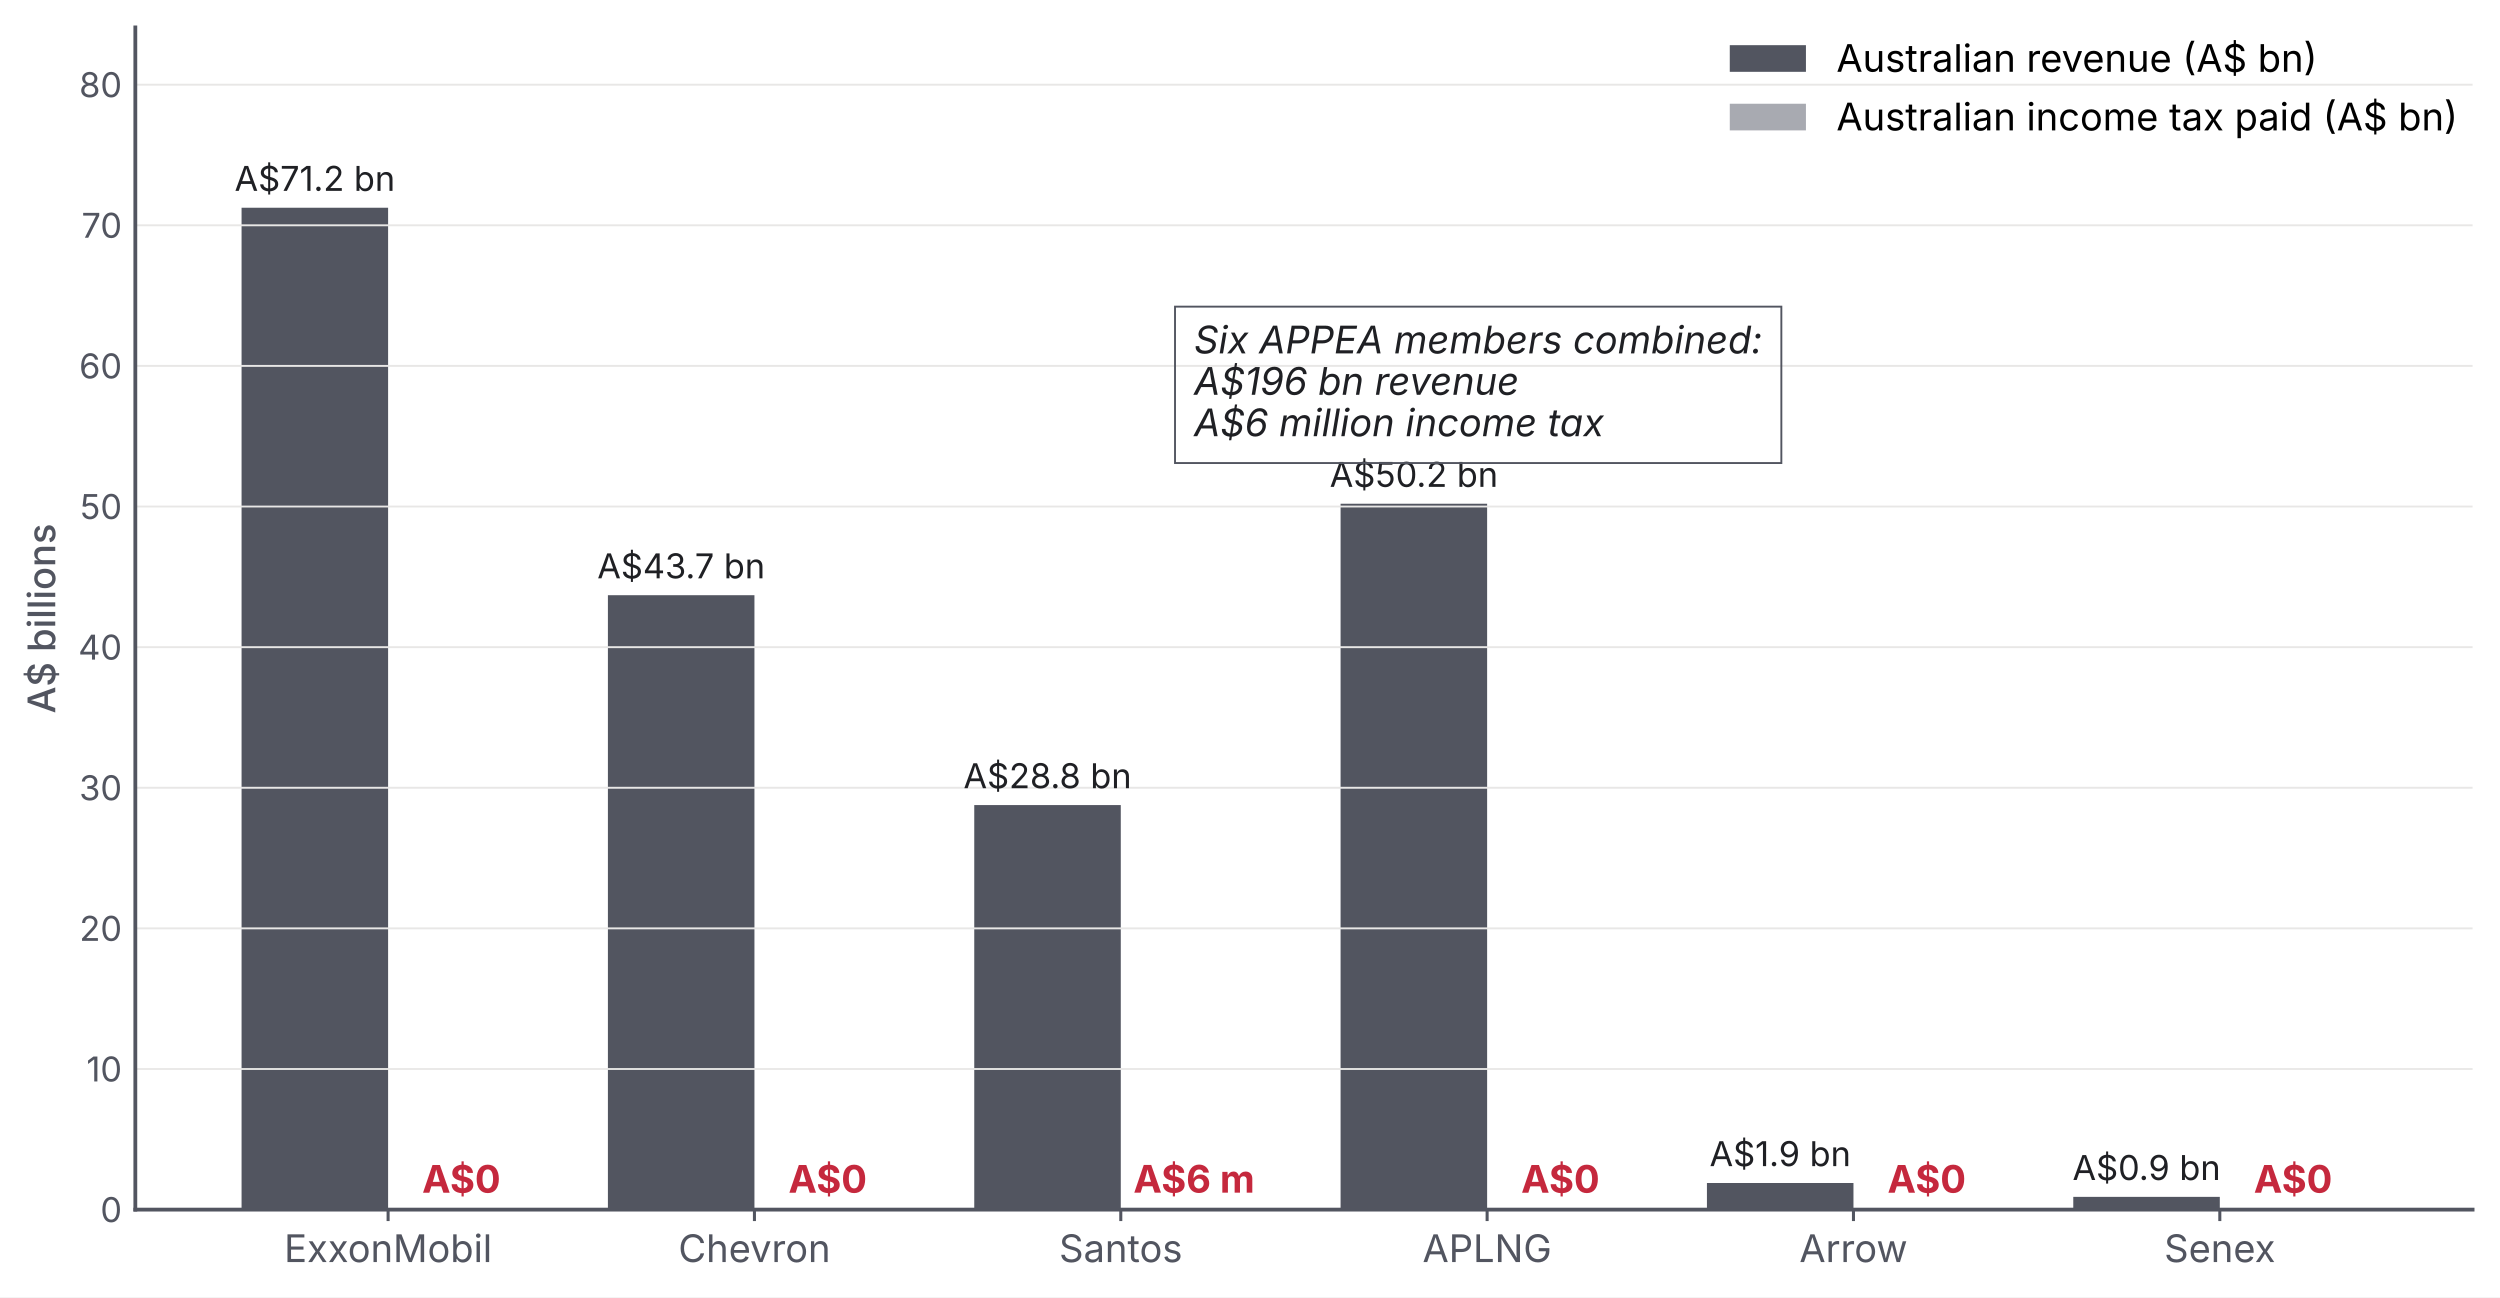
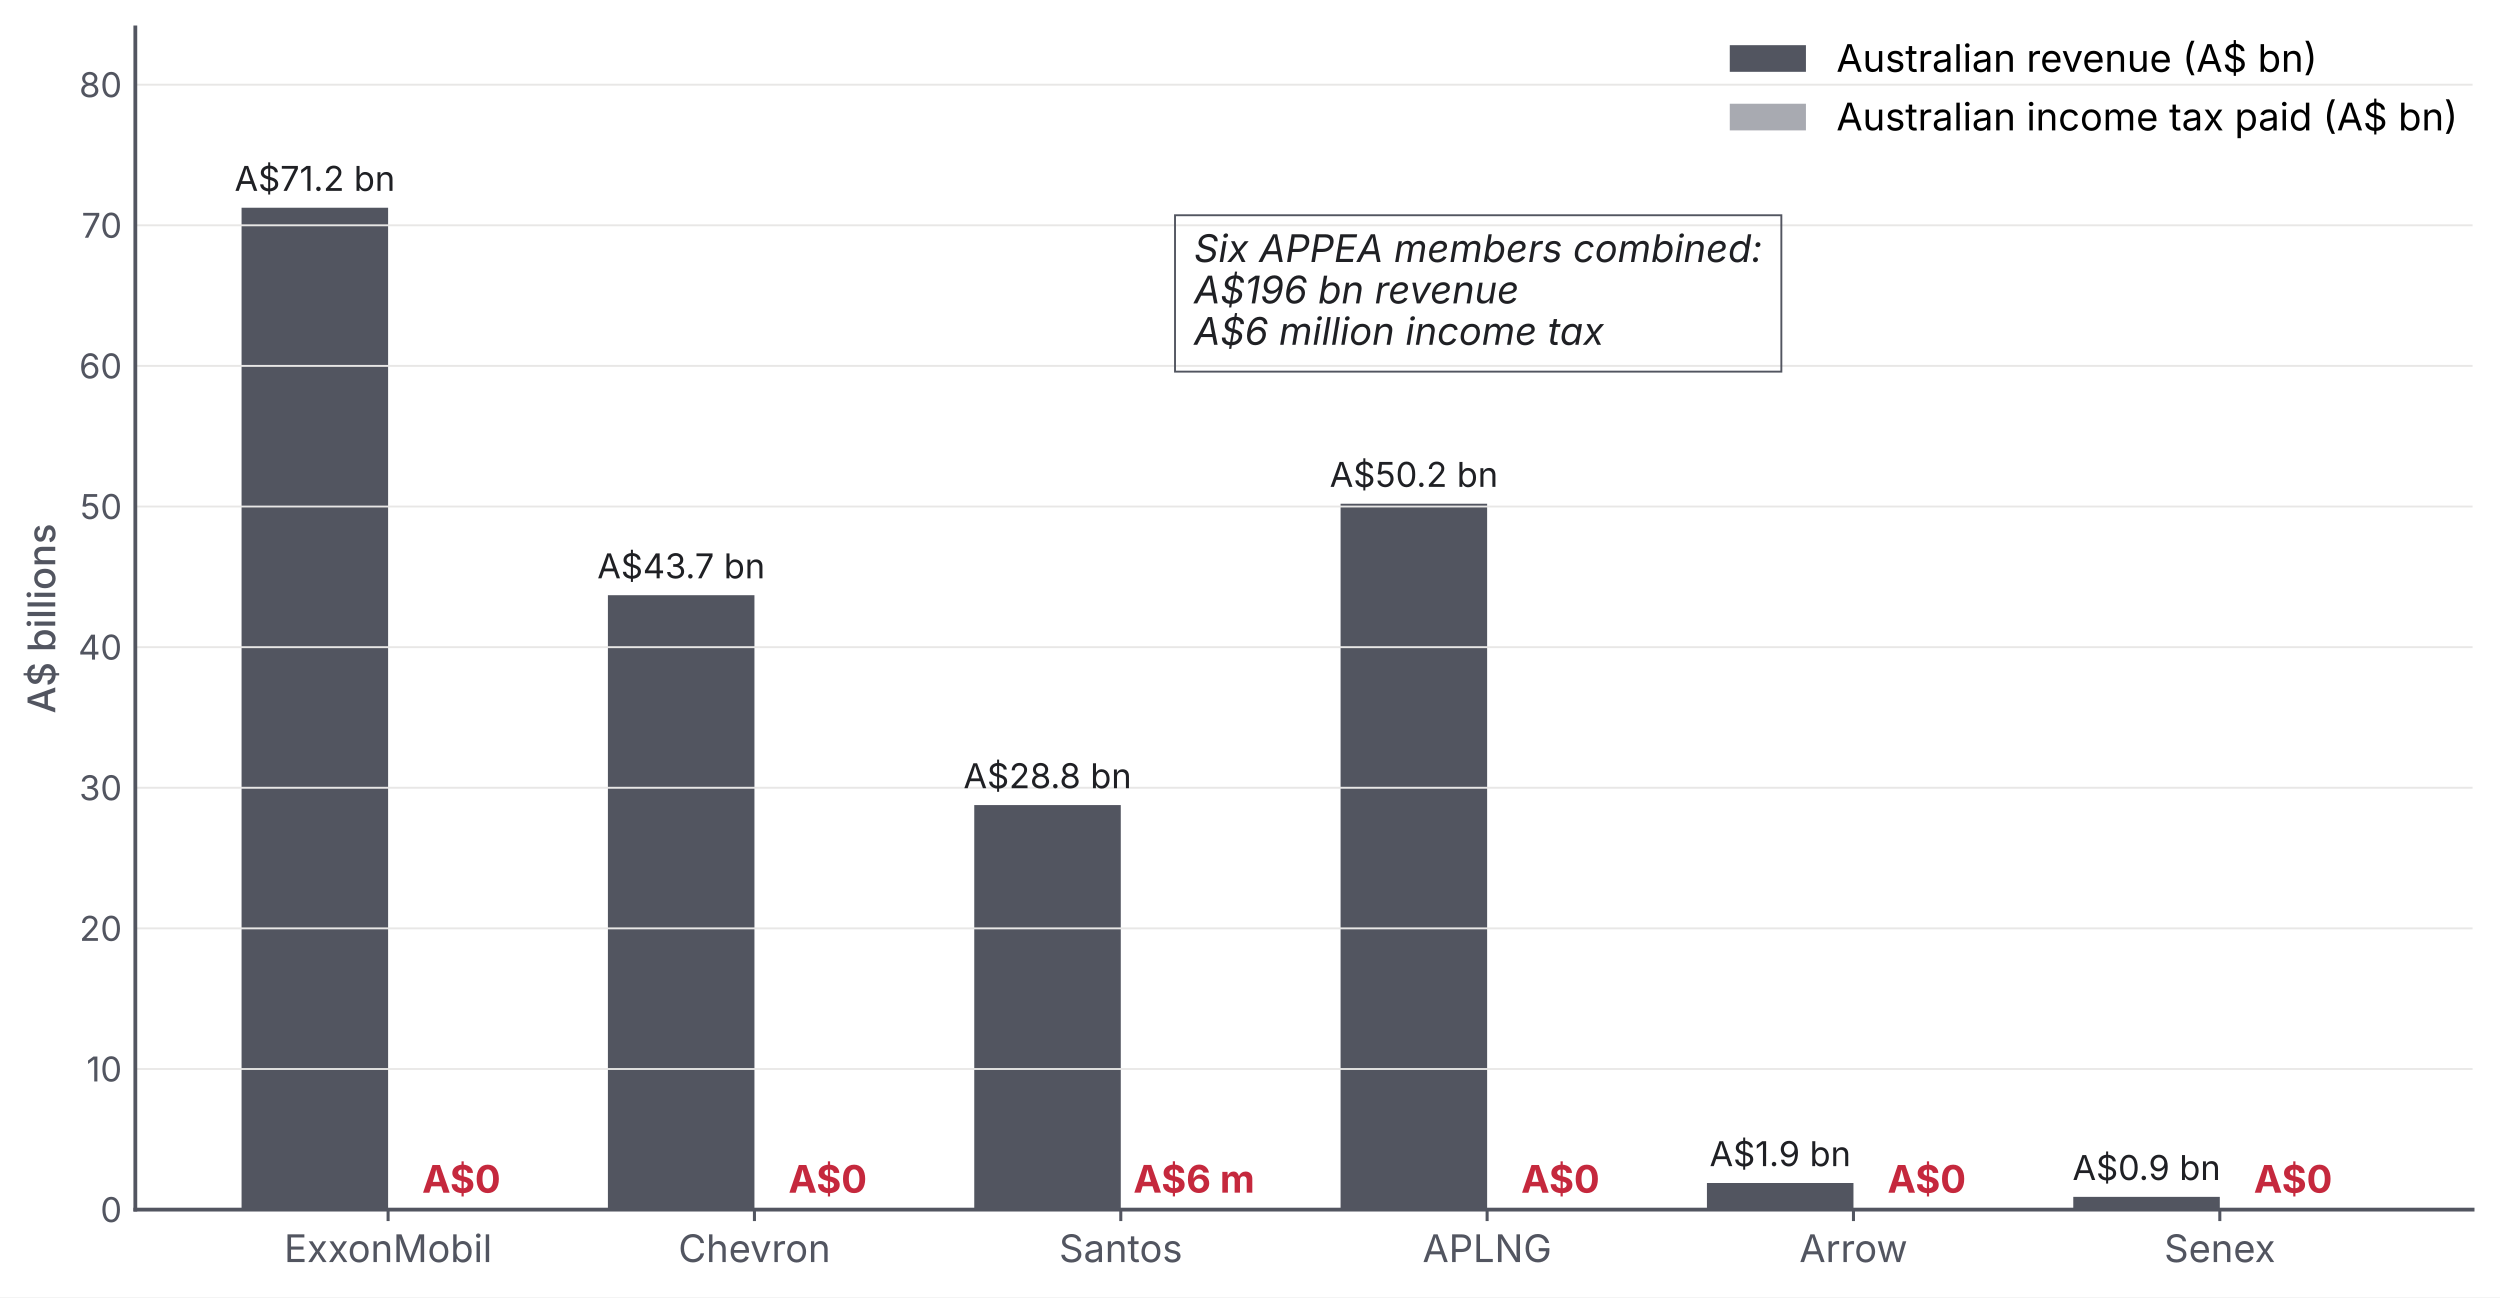
<svg xmlns="http://www.w3.org/2000/svg" xmlns:xlink="http://www.w3.org/1999/xlink" width="656.539pt" height="340.68pt" viewBox="0 0 656.539 340.68" version="1.1">
  <defs>
    <style type="text/css">*{stroke-linejoin: round; stroke-linecap: butt}</style>
  </defs>
  <g id="figure_1">
    <g id="patch_1">
-       <path d="M 0 340.68  L 656.539 340.68  L 656.539 0  L 0 0  z " style="fill: #ffffff" />
+       <path d="M 0 340.68 L 656.539 340.68 L 656.539 0 L 0 0 z " style="fill: #ffffff" />
    </g>
    <g id="axes_1">
      <g id="patch_2">
-         <path d="M 35.539 317.664  L 649.339 317.664  L 649.339 7.2  L 35.539 7.2  z " style="fill: #ffffff" />
+         <path d="M 35.539 317.664 L 649.339 317.664 L 649.339 7.2 L 35.539 7.2 z " style="fill: #ffffff" />
      </g>
      <g id="patch_3">
-         <path d="M 63.439 317.664  L 101.922 317.664  L 101.922 54.559  L 63.439 54.559  z " clip-path="url(#pf28a412418)" style="fill: #525560" />
+         <path d="M 63.439 317.664 L 101.922 317.664 L 101.922 54.559 L 63.439 54.559 z " clip-path="url(#p38e6257f8c)" style="fill: #525560" />
      </g>
      <g id="patch_4">
-         <path d="M 159.646 317.664  L 198.128 317.664  L 198.128 156.307  L 159.646 156.307  z " clip-path="url(#pf28a412418)" style="fill: #525560" />
+         <path d="M 159.646 317.664 L 198.128 317.664 L 198.128 156.307 L 159.646 156.307 z " clip-path="url(#p38e6257f8c)" style="fill: #525560" />
      </g>
      <g id="patch_5">
-         <path d="M 255.853 317.664  L 294.335 317.664  L 294.335 211.418  L 255.853 211.418  z " clip-path="url(#pf28a412418)" style="fill: #525560" />
+         <path d="M 255.853 317.664 L 294.335 317.664 L 294.335 211.418 L 255.853 211.418 z " clip-path="url(#p38e6257f8c)" style="fill: #525560" />
      </g>
      <g id="patch_6">
-         <path d="M 352.059 317.664  L 390.542 317.664  L 390.542 132.285  L 352.059 132.285  z " clip-path="url(#pf28a412418)" style="fill: #525560" />
+         <path d="M 352.059 317.664 L 390.542 317.664 L 390.542 132.285 L 352.059 132.285 z " clip-path="url(#p38e6257f8c)" style="fill: #525560" />
      </g>
      <g id="patch_7">
-         <path d="M 448.266 317.664  L 486.749 317.664  L 486.749 310.67  L 448.266 310.67  z " clip-path="url(#pf28a412418)" style="fill: #525560" />
+         <path d="M 448.266 317.664 L 486.749 317.664 L 486.749 310.67 L 448.266 310.67 z " clip-path="url(#p38e6257f8c)" style="fill: #525560" />
      </g>
      <g id="patch_8">
-         <path d="M 544.473 317.664  L 582.956 317.664  L 582.956 314.318  L 544.473 314.318  z " clip-path="url(#pf28a412418)" style="fill: #525560" />
+         <path d="M 544.473 317.664 L 582.956 317.664 L 582.956 314.318 L 544.473 314.318 z " clip-path="url(#p38e6257f8c)" style="fill: #525560" />
      </g>
      <g id="patch_9">
-         <path d="M 101.922 317.664  L 140.404 317.664  L 140.404 317.664  L 101.922 317.664  z " clip-path="url(#pf28a412418)" style="fill: #a8aab1" />
+         <path d="M 101.922 317.664 L 140.404 317.664 L 140.404 317.664 L 101.922 317.664 z " clip-path="url(#p38e6257f8c)" style="fill: #a8aab1" />
      </g>
      <g id="patch_10">
-         <path d="M 198.128 317.664  L 236.611 317.664  L 236.611 317.664  L 198.128 317.664  z " clip-path="url(#pf28a412418)" style="fill: #a8aab1" />
+         <path d="M 198.128 317.664 L 236.611 317.664 L 236.611 317.664 L 198.128 317.664 z " clip-path="url(#p38e6257f8c)" style="fill: #a8aab1" />
      </g>
      <g id="patch_11">
-         <path d="M 294.335 317.664  L 332.818 317.664  L 332.818 317.642  L 294.335 317.642  z " clip-path="url(#pf28a412418)" style="fill: #a8aab1" />
+         <path d="M 294.335 317.664 L 332.818 317.664 L 332.818 317.642 L 294.335 317.642 z " clip-path="url(#p38e6257f8c)" style="fill: #a8aab1" />
      </g>
      <g id="patch_12">
-         <path d="M 390.542 317.664  L 429.025 317.664  L 429.025 317.664  L 390.542 317.664  z " clip-path="url(#pf28a412418)" style="fill: #a8aab1" />
+         <path d="M 390.542 317.664 L 429.025 317.664 L 429.025 317.664 L 390.542 317.664 z " clip-path="url(#p38e6257f8c)" style="fill: #a8aab1" />
      </g>
      <g id="patch_13">
-         <path d="M 486.749 317.664  L 525.232 317.664  L 525.232 317.664  L 486.749 317.664  z " clip-path="url(#pf28a412418)" style="fill: #a8aab1" />
+         <path d="M 486.749 317.664 L 525.232 317.664 L 525.232 317.664 L 486.749 317.664 z " clip-path="url(#p38e6257f8c)" style="fill: #a8aab1" />
      </g>
      <g id="patch_14">
-         <path d="M 582.956 317.664  L 621.439 317.664  L 621.439 317.664  L 582.956 317.664  z " clip-path="url(#pf28a412418)" style="fill: #a8aab1" />
+         <path d="M 582.956 317.664 L 621.439 317.664 L 621.439 317.664 L 582.956 317.664 z " clip-path="url(#p38e6257f8c)" style="fill: #a8aab1" />
      </g>
      <g id="matplotlib.axis_1">
        <g id="xtick_1">
          <g id="line2d_1">
            <defs>
-               <path id="m35fd18a45c" d="M 0 0  L 0 3  " style="stroke: #525560; stroke-width: 0.8" />
+               <path id="m58934a2094" d="M 0 0 L 0 3 " style="stroke: #525560; stroke-width: 0.8" />
            </defs>
            <g>
-               <use xlink:href="#m35fd18a45c" x="101.922" y="317.664" style="fill: #525560; stroke: #525560; stroke-width: 0.8" />
+               <use xlink:href="#m58934a2094" x="101.922" y="317.664" style="fill: #525560; stroke: #525560; stroke-width: 0.8" />
            </g>
          </g>
          <g id="text_1">
            <text style="font-size: 10px; font-family: 'Inter', 'Helvetica Neue', 'Helvetica', 'Arial', 'DejaVu Sans'; text-anchor: middle; fill: #525560" x="101.922" y="331.439" transform="rotate(-0 101.9215 331.439)">ExxonMobil</text>
          </g>
        </g>
        <g id="xtick_2">
          <g id="line2d_2">
            <g>
-               <use xlink:href="#m35fd18a45c" x="198.128" y="317.664" style="fill: #525560; stroke: #525560; stroke-width: 0.8" />
+               <use xlink:href="#m58934a2094" x="198.128" y="317.664" style="fill: #525560; stroke: #525560; stroke-width: 0.8" />
            </g>
          </g>
          <g id="text_2">
            <text style="font-size: 10px; font-family: 'Inter', 'Helvetica Neue', 'Helvetica', 'Arial', 'DejaVu Sans'; text-anchor: middle; fill: #525560" x="198.128" y="331.439" transform="rotate(-0 198.1284 331.439)">Chevron</text>
          </g>
        </g>
        <g id="xtick_3">
          <g id="line2d_3">
            <g>
-               <use xlink:href="#m35fd18a45c" x="294.335" y="317.664" style="fill: #525560; stroke: #525560; stroke-width: 0.8" />
+               <use xlink:href="#m58934a2094" x="294.335" y="317.664" style="fill: #525560; stroke: #525560; stroke-width: 0.8" />
            </g>
          </g>
          <g id="text_3">
            <text style="font-size: 10px; font-family: 'Inter', 'Helvetica Neue', 'Helvetica', 'Arial', 'DejaVu Sans'; text-anchor: middle; fill: #525560" x="294.335" y="331.439" transform="rotate(-0 294.3353 331.439)">Santos</text>
          </g>
        </g>
        <g id="xtick_4">
          <g id="line2d_4">
            <g>
-               <use xlink:href="#m35fd18a45c" x="390.542" y="317.664" style="fill: #525560; stroke: #525560; stroke-width: 0.8" />
+               <use xlink:href="#m58934a2094" x="390.542" y="317.664" style="fill: #525560; stroke: #525560; stroke-width: 0.8" />
            </g>
          </g>
          <g id="text_4">
            <text style="font-size: 10px; font-family: 'Inter', 'Helvetica Neue', 'Helvetica', 'Arial', 'DejaVu Sans'; text-anchor: middle; fill: #525560" x="390.542" y="331.439" transform="rotate(-0 390.5422 331.439)">APLNG</text>
          </g>
        </g>
        <g id="xtick_5">
          <g id="line2d_5">
            <g>
-               <use xlink:href="#m35fd18a45c" x="486.749" y="317.664" style="fill: #525560; stroke: #525560; stroke-width: 0.8" />
+               <use xlink:href="#m58934a2094" x="486.749" y="317.664" style="fill: #525560; stroke: #525560; stroke-width: 0.8" />
            </g>
          </g>
          <g id="text_5">
            <text style="font-size: 10px; font-family: 'Inter', 'Helvetica Neue', 'Helvetica', 'Arial', 'DejaVu Sans'; text-anchor: middle; fill: #525560" x="486.749" y="331.439" transform="rotate(-0 486.7491 331.439)">Arrow</text>
          </g>
        </g>
        <g id="xtick_6">
          <g id="line2d_6">
            <g>
-               <use xlink:href="#m35fd18a45c" x="582.956" y="317.664" style="fill: #525560; stroke: #525560; stroke-width: 0.8" />
+               <use xlink:href="#m58934a2094" x="582.956" y="317.664" style="fill: #525560; stroke: #525560; stroke-width: 0.8" />
            </g>
          </g>
          <g id="text_6">
            <text style="font-size: 10px; font-family: 'Inter', 'Helvetica Neue', 'Helvetica', 'Arial', 'DejaVu Sans'; text-anchor: middle; fill: #525560" x="582.956" y="331.439" transform="rotate(-0 582.956 331.439)">Senex</text>
          </g>
        </g>
      </g>
      <g id="matplotlib.axis_2">
        <g id="ytick_1">
          <g id="line2d_7">
-             <path d="M 35.539 317.664  L 649.339 317.664  " clip-path="url(#pf28a412418)" style="fill: none; stroke: #e8e7e6; stroke-width: 0.5; stroke-linecap: square" />
+             <path d="M 35.539 317.664 L 649.339 317.664 " clip-path="url(#p38e6257f8c)" style="fill: none; stroke: #e8e7e6; stroke-width: 0.5; stroke-linecap: square" />
          </g>
          <g id="line2d_8" />
          <g id="text_7">
            <text style="font-size: 9px; font-family: 'Inter', 'Helvetica Neue', 'Helvetica', 'Arial', 'DejaVu Sans'; text-anchor: end; fill: #525560" x="32.039" y="320.938" transform="rotate(-0 32.03875 320.9377)">0</text>
          </g>
        </g>
        <g id="ytick_2">
          <g id="line2d_9">
-             <path d="M 35.539 280.736  L 649.339 280.736  " clip-path="url(#pf28a412418)" style="fill: none; stroke: #e8e7e6; stroke-width: 0.5; stroke-linecap: square" />
+             <path d="M 35.539 280.736 L 649.339 280.736 " clip-path="url(#p38e6257f8c)" style="fill: none; stroke: #e8e7e6; stroke-width: 0.5; stroke-linecap: square" />
          </g>
          <g id="line2d_10" />
          <g id="text_8">
            <text style="font-size: 9px; font-family: 'Inter', 'Helvetica Neue', 'Helvetica', 'Arial', 'DejaVu Sans'; text-anchor: end; fill: #525560" x="32.039" y="284.01" transform="rotate(-0 32.03875 284.0097)">10</text>
          </g>
        </g>
        <g id="ytick_3">
          <g id="line2d_11">
-             <path d="M 35.539 243.808  L 649.339 243.808  " clip-path="url(#pf28a412418)" style="fill: none; stroke: #e8e7e6; stroke-width: 0.5; stroke-linecap: square" />
+             <path d="M 35.539 243.808 L 649.339 243.808 " clip-path="url(#p38e6257f8c)" style="fill: none; stroke: #e8e7e6; stroke-width: 0.5; stroke-linecap: square" />
          </g>
          <g id="line2d_12" />
          <g id="text_9">
            <text style="font-size: 9px; font-family: 'Inter', 'Helvetica Neue', 'Helvetica', 'Arial', 'DejaVu Sans'; text-anchor: end; fill: #525560" x="32.039" y="247.082" transform="rotate(-0 32.03875 247.0816)">20</text>
          </g>
        </g>
        <g id="ytick_4">
          <g id="line2d_13">
-             <path d="M 35.539 206.88  L 649.339 206.88  " clip-path="url(#pf28a412418)" style="fill: none; stroke: #e8e7e6; stroke-width: 0.5; stroke-linecap: square" />
+             <path d="M 35.539 206.88 L 649.339 206.88 " clip-path="url(#p38e6257f8c)" style="fill: none; stroke: #e8e7e6; stroke-width: 0.5; stroke-linecap: square" />
          </g>
          <g id="line2d_14" />
          <g id="text_10">
            <text style="font-size: 9px; font-family: 'Inter', 'Helvetica Neue', 'Helvetica', 'Arial', 'DejaVu Sans'; text-anchor: end; fill: #525560" x="32.039" y="210.154" transform="rotate(-0 32.03875 210.1536)">30</text>
          </g>
        </g>
        <g id="ytick_5">
          <g id="line2d_15">
-             <path d="M 35.539 169.952  L 649.339 169.952  " clip-path="url(#pf28a412418)" style="fill: none; stroke: #e8e7e6; stroke-width: 0.5; stroke-linecap: square" />
+             <path d="M 35.539 169.952 L 649.339 169.952 " clip-path="url(#p38e6257f8c)" style="fill: none; stroke: #e8e7e6; stroke-width: 0.5; stroke-linecap: square" />
          </g>
          <g id="line2d_16" />
          <g id="text_11">
            <text style="font-size: 9px; font-family: 'Inter', 'Helvetica Neue', 'Helvetica', 'Arial', 'DejaVu Sans'; text-anchor: end; fill: #525560" x="32.039" y="173.225" transform="rotate(-0 32.03875 173.2255)">40</text>
          </g>
        </g>
        <g id="ytick_6">
          <g id="line2d_17">
-             <path d="M 35.539 133.024  L 649.339 133.024  " clip-path="url(#pf28a412418)" style="fill: none; stroke: #e8e7e6; stroke-width: 0.5; stroke-linecap: square" />
+             <path d="M 35.539 133.024 L 649.339 133.024 " clip-path="url(#p38e6257f8c)" style="fill: none; stroke: #e8e7e6; stroke-width: 0.5; stroke-linecap: square" />
          </g>
          <g id="line2d_18" />
          <g id="text_12">
            <text style="font-size: 9px; font-family: 'Inter', 'Helvetica Neue', 'Helvetica', 'Arial', 'DejaVu Sans'; text-anchor: end; fill: #525560" x="32.039" y="136.297" transform="rotate(-0 32.03875 136.2974)">50</text>
          </g>
        </g>
        <g id="ytick_7">
          <g id="line2d_19">
-             <path d="M 35.539 96.096  L 649.339 96.096  " clip-path="url(#pf28a412418)" style="fill: none; stroke: #e8e7e6; stroke-width: 0.5; stroke-linecap: square" />
+             <path d="M 35.539 96.096 L 649.339 96.096 " clip-path="url(#p38e6257f8c)" style="fill: none; stroke: #e8e7e6; stroke-width: 0.5; stroke-linecap: square" />
          </g>
          <g id="line2d_20" />
          <g id="text_13">
            <text style="font-size: 9px; font-family: 'Inter', 'Helvetica Neue', 'Helvetica', 'Arial', 'DejaVu Sans'; text-anchor: end; fill: #525560" x="32.039" y="99.369" transform="rotate(-0 32.03875 99.36935)">60</text>
          </g>
        </g>
        <g id="ytick_8">
          <g id="line2d_21">
-             <path d="M 35.539 59.168  L 649.339 59.168  " clip-path="url(#pf28a412418)" style="fill: none; stroke: #e8e7e6; stroke-width: 0.5; stroke-linecap: square" />
+             <path d="M 35.539 59.168 L 649.339 59.168 " clip-path="url(#p38e6257f8c)" style="fill: none; stroke: #e8e7e6; stroke-width: 0.5; stroke-linecap: square" />
          </g>
          <g id="line2d_22" />
          <g id="text_14">
            <text style="font-size: 9px; font-family: 'Inter', 'Helvetica Neue', 'Helvetica', 'Arial', 'DejaVu Sans'; text-anchor: end; fill: #525560" x="32.039" y="62.441" transform="rotate(-0 32.03875 62.44129)">70</text>
          </g>
        </g>
        <g id="ytick_9">
          <g id="line2d_23">
-             <path d="M 35.539 22.239  L 649.339 22.239  " clip-path="url(#pf28a412418)" style="fill: none; stroke: #e8e7e6; stroke-width: 0.5; stroke-linecap: square" />
+             <path d="M 35.539 22.239 L 649.339 22.239 " clip-path="url(#p38e6257f8c)" style="fill: none; stroke: #e8e7e6; stroke-width: 0.5; stroke-linecap: square" />
          </g>
          <g id="line2d_24" />
          <g id="text_15">
            <text style="font-size: 9px; font-family: 'Inter', 'Helvetica Neue', 'Helvetica', 'Arial', 'DejaVu Sans'; text-anchor: end; fill: #525560" x="32.039" y="25.513" transform="rotate(-0 32.03875 25.51322)">80</text>
          </g>
        </g>
        <g id="text_16">
          <text style="font-weight: 500; font-size: 10px; font-family: 'Inter', 'Helvetica Neue', 'Helvetica', 'Arial', 'DejaVu Sans'; text-anchor: middle; fill: #525560" x="14.506" y="162.432" transform="rotate(-90 14.50625 162.432)">A$ billions</text>
        </g>
      </g>
      <g id="patch_15">
-         <path d="M 35.539 317.664  L 35.539 7.2  " style="fill: none; stroke: #525560; stroke-linejoin: miter; stroke-linecap: square" />
+         <path d="M 35.539 317.664 L 35.539 7.2 " style="fill: none; stroke: #525560; stroke-linejoin: miter; stroke-linecap: square" />
      </g>
      <g id="patch_16">
-         <path d="M 35.539 317.664  L 649.339 317.664  " style="fill: none; stroke: #525560; stroke-linejoin: miter; stroke-linecap: square" />
+         <path d="M 35.539 317.664 L 649.339 317.664 " style="fill: none; stroke: #525560; stroke-linejoin: miter; stroke-linecap: square" />
      </g>
      <g id="text_17">
        <text style="font-size: 9px; font-family: 'Inter', 'Helvetica Neue', 'Helvetica', 'Arial', 'DejaVu Sans'; text-anchor: middle; fill: #1f2024" x="82.68" y="50.128" transform="rotate(-0 82.68013 50.12755)">A$71.2 bn</text>
      </g>
      <g id="text_18">
        <text style="font-size: 9px; font-family: 'Inter', 'Helvetica Neue', 'Helvetica', 'Arial', 'DejaVu Sans'; text-anchor: middle; fill: #1f2024" x="178.887" y="151.875" transform="rotate(-0 178.887 151.8754)">A$43.7 bn</text>
      </g>
      <g id="text_19">
        <text style="font-size: 9px; font-family: 'Inter', 'Helvetica Neue', 'Helvetica', 'Arial', 'DejaVu Sans'; text-anchor: middle; fill: #1f2024" x="275.094" y="206.987" transform="rotate(-0 275.0939 206.9869)">A$28.8 bn</text>
      </g>
      <g id="text_20">
        <text style="font-size: 9px; font-family: 'Inter', 'Helvetica Neue', 'Helvetica', 'Arial', 'DejaVu Sans'; text-anchor: middle; fill: #1f2024" x="371.301" y="127.854" transform="rotate(-0 371.3008 127.8537)">A$50.2 bn</text>
      </g>
      <g id="text_21">
        <text style="font-size: 9px; font-family: 'Inter', 'Helvetica Neue', 'Helvetica', 'Arial', 'DejaVu Sans'; text-anchor: middle; fill: #1f2024" x="467.508" y="306.238" transform="rotate(-0 467.5077 306.2385)">A$1.9 bn</text>
      </g>
      <g id="text_22">
        <text style="font-size: 9px; font-family: 'Inter', 'Helvetica Neue', 'Helvetica', 'Arial', 'DejaVu Sans'; text-anchor: middle; fill: #1f2024" x="563.715" y="309.887" transform="rotate(-0 563.7146 309.8869)">A$0.9 bn</text>
      </g>
      <g id="text_23">
        <text style="font-weight: 700; font-size: 10px; font-family: 'Inter', 'Helvetica Neue', 'Helvetica', 'Arial', 'DejaVu Sans'; text-anchor: middle; fill: #c5283d" x="121.163" y="313.233" transform="rotate(-0 121.1629 313.2326)">A$0</text>
      </g>
      <g id="text_24">
        <text style="font-weight: 700; font-size: 10px; font-family: 'Inter', 'Helvetica Neue', 'Helvetica', 'Arial', 'DejaVu Sans'; text-anchor: middle; fill: #c5283d" x="217.37" y="313.233" transform="rotate(-0 217.3698 313.2326)">A$0</text>
      </g>
      <g id="text_25">
        <text style="font-weight: 700; font-size: 10px; font-family: 'Inter', 'Helvetica Neue', 'Helvetica', 'Arial', 'DejaVu Sans'; text-anchor: middle; fill: #c5283d" x="313.577" y="313.21" transform="rotate(-0 313.5767 313.2105)">A$6 m</text>
      </g>
      <g id="text_26">
        <text style="font-weight: 700; font-size: 10px; font-family: 'Inter', 'Helvetica Neue', 'Helvetica', 'Arial', 'DejaVu Sans'; text-anchor: middle; fill: #c5283d" x="409.784" y="313.233" transform="rotate(-0 409.7836 313.2326)">A$0</text>
      </g>
      <g id="text_27">
        <text style="font-weight: 700; font-size: 10px; font-family: 'Inter', 'Helvetica Neue', 'Helvetica', 'Arial', 'DejaVu Sans'; text-anchor: middle; fill: #c5283d" x="505.99" y="313.233" transform="rotate(-0 505.9905 313.2326)">A$0</text>
      </g>
      <g id="text_28">
        <text style="font-weight: 700; font-size: 10px; font-family: 'Inter', 'Helvetica Neue', 'Helvetica', 'Arial', 'DejaVu Sans'; text-anchor: middle; fill: #c5283d" x="602.197" y="313.233" transform="rotate(-0 602.1974 313.2326)">A$0</text>
      </g>
      <g id="text_29">
        <g id="patch_17">
-           <path d="M 308.577 121.6  L 467.811 121.6  L 467.811 80.53  L 308.577 80.53  L 308.577 121.6  z " style="fill: none; stroke: #525560; stroke-width: 0.5; stroke-linejoin: miter" />
-         </g>
-         <text style="font-style: italic; font-size: 10px; font-family: 'Inter', 'Helvetica Neue', 'Helvetica', 'Arial', 'DejaVu Sans'; fill: #1f2024" transform="translate(313.5767 92.80464)">Six APPEA members combined:</text>
-         <text style="font-style: italic; font-size: 10px; font-family: 'Inter', 'Helvetica Neue', 'Helvetica', 'Arial', 'DejaVu Sans'; fill: #1f2024" transform="translate(313.5767 103.6821)">A$196 bn revenue</text>
-         <text style="font-style: italic; font-size: 10px; font-family: 'Inter', 'Helvetica Neue', 'Helvetica', 'Arial', 'DejaVu Sans'; fill: #1f2024" transform="translate(313.5767 114.5596)">A$6 million income tax</text>
+           <path d="M 308.577 97.597 L 467.811 97.597 L 467.811 56.526 L 308.577 56.526 L 308.577 97.597 z " style="fill: none; stroke: #525560; stroke-width: 0.5; stroke-linejoin: miter" />
+         </g>
+         <text style="font-style: italic; font-size: 10px; font-family: 'Inter', 'Helvetica Neue', 'Helvetica', 'Arial', 'DejaVu Sans'; fill: #1f2024" transform="translate(313.5767 68.80139)">Six APPEA members combined:</text>
+         <text style="font-style: italic; font-size: 10px; font-family: 'Inter', 'Helvetica Neue', 'Helvetica', 'Arial', 'DejaVu Sans'; fill: #1f2024" transform="translate(313.5767 79.67889)">A$196 bn revenue</text>
+         <text style="font-style: italic; font-size: 10px; font-family: 'Inter', 'Helvetica Neue', 'Helvetica', 'Arial', 'DejaVu Sans'; fill: #1f2024" transform="translate(313.5767 90.55639)">A$6 million income tax</text>
      </g>
      <g id="legend_1">
        <g id="patch_18">
-           <path d="M 454.267 18.863  L 474.267 18.863  L 474.267 11.863  L 454.267 11.863  z " style="fill: #525560" />
+           <path d="M 454.267 18.863 L 474.267 18.863 L 474.267 11.863 L 454.267 11.863 z " style="fill: #525560" />
        </g>
        <g id="text_30">
          <text style="font-size: 10px; font-family: 'Inter', 'Helvetica Neue', 'Helvetica', 'Arial', 'DejaVu Sans'; text-anchor: start" x="482.267" y="18.863" transform="rotate(-0 482.2669 18.8625)">Australian revenue (A$ bn)</text>
        </g>
        <g id="patch_19">
-           <path d="M 454.267 34.244  L 474.267 34.244  L 474.267 27.244  L 454.267 27.244  z " style="fill: #a8aab1" />
+           <path d="M 454.267 34.244 L 474.267 34.244 L 474.267 27.244 L 454.267 27.244 z " style="fill: #a8aab1" />
        </g>
        <g id="text_31">
          <text style="font-size: 10px; font-family: 'Inter', 'Helvetica Neue', 'Helvetica', 'Arial', 'DejaVu Sans'; text-anchor: start" x="482.267" y="34.244" transform="rotate(-0 482.2669 34.24375)">Australian income tax paid (A$ bn)</text>
        </g>
      </g>
    </g>
  </g>
  <defs>
-     <clipPath id="pf28a412418">
+     <clipPath id="p38e6257f8c">
      <rect x="35.539" y="7.2" width="613.8" height="310.464" />
    </clipPath>
  </defs>
</svg>
